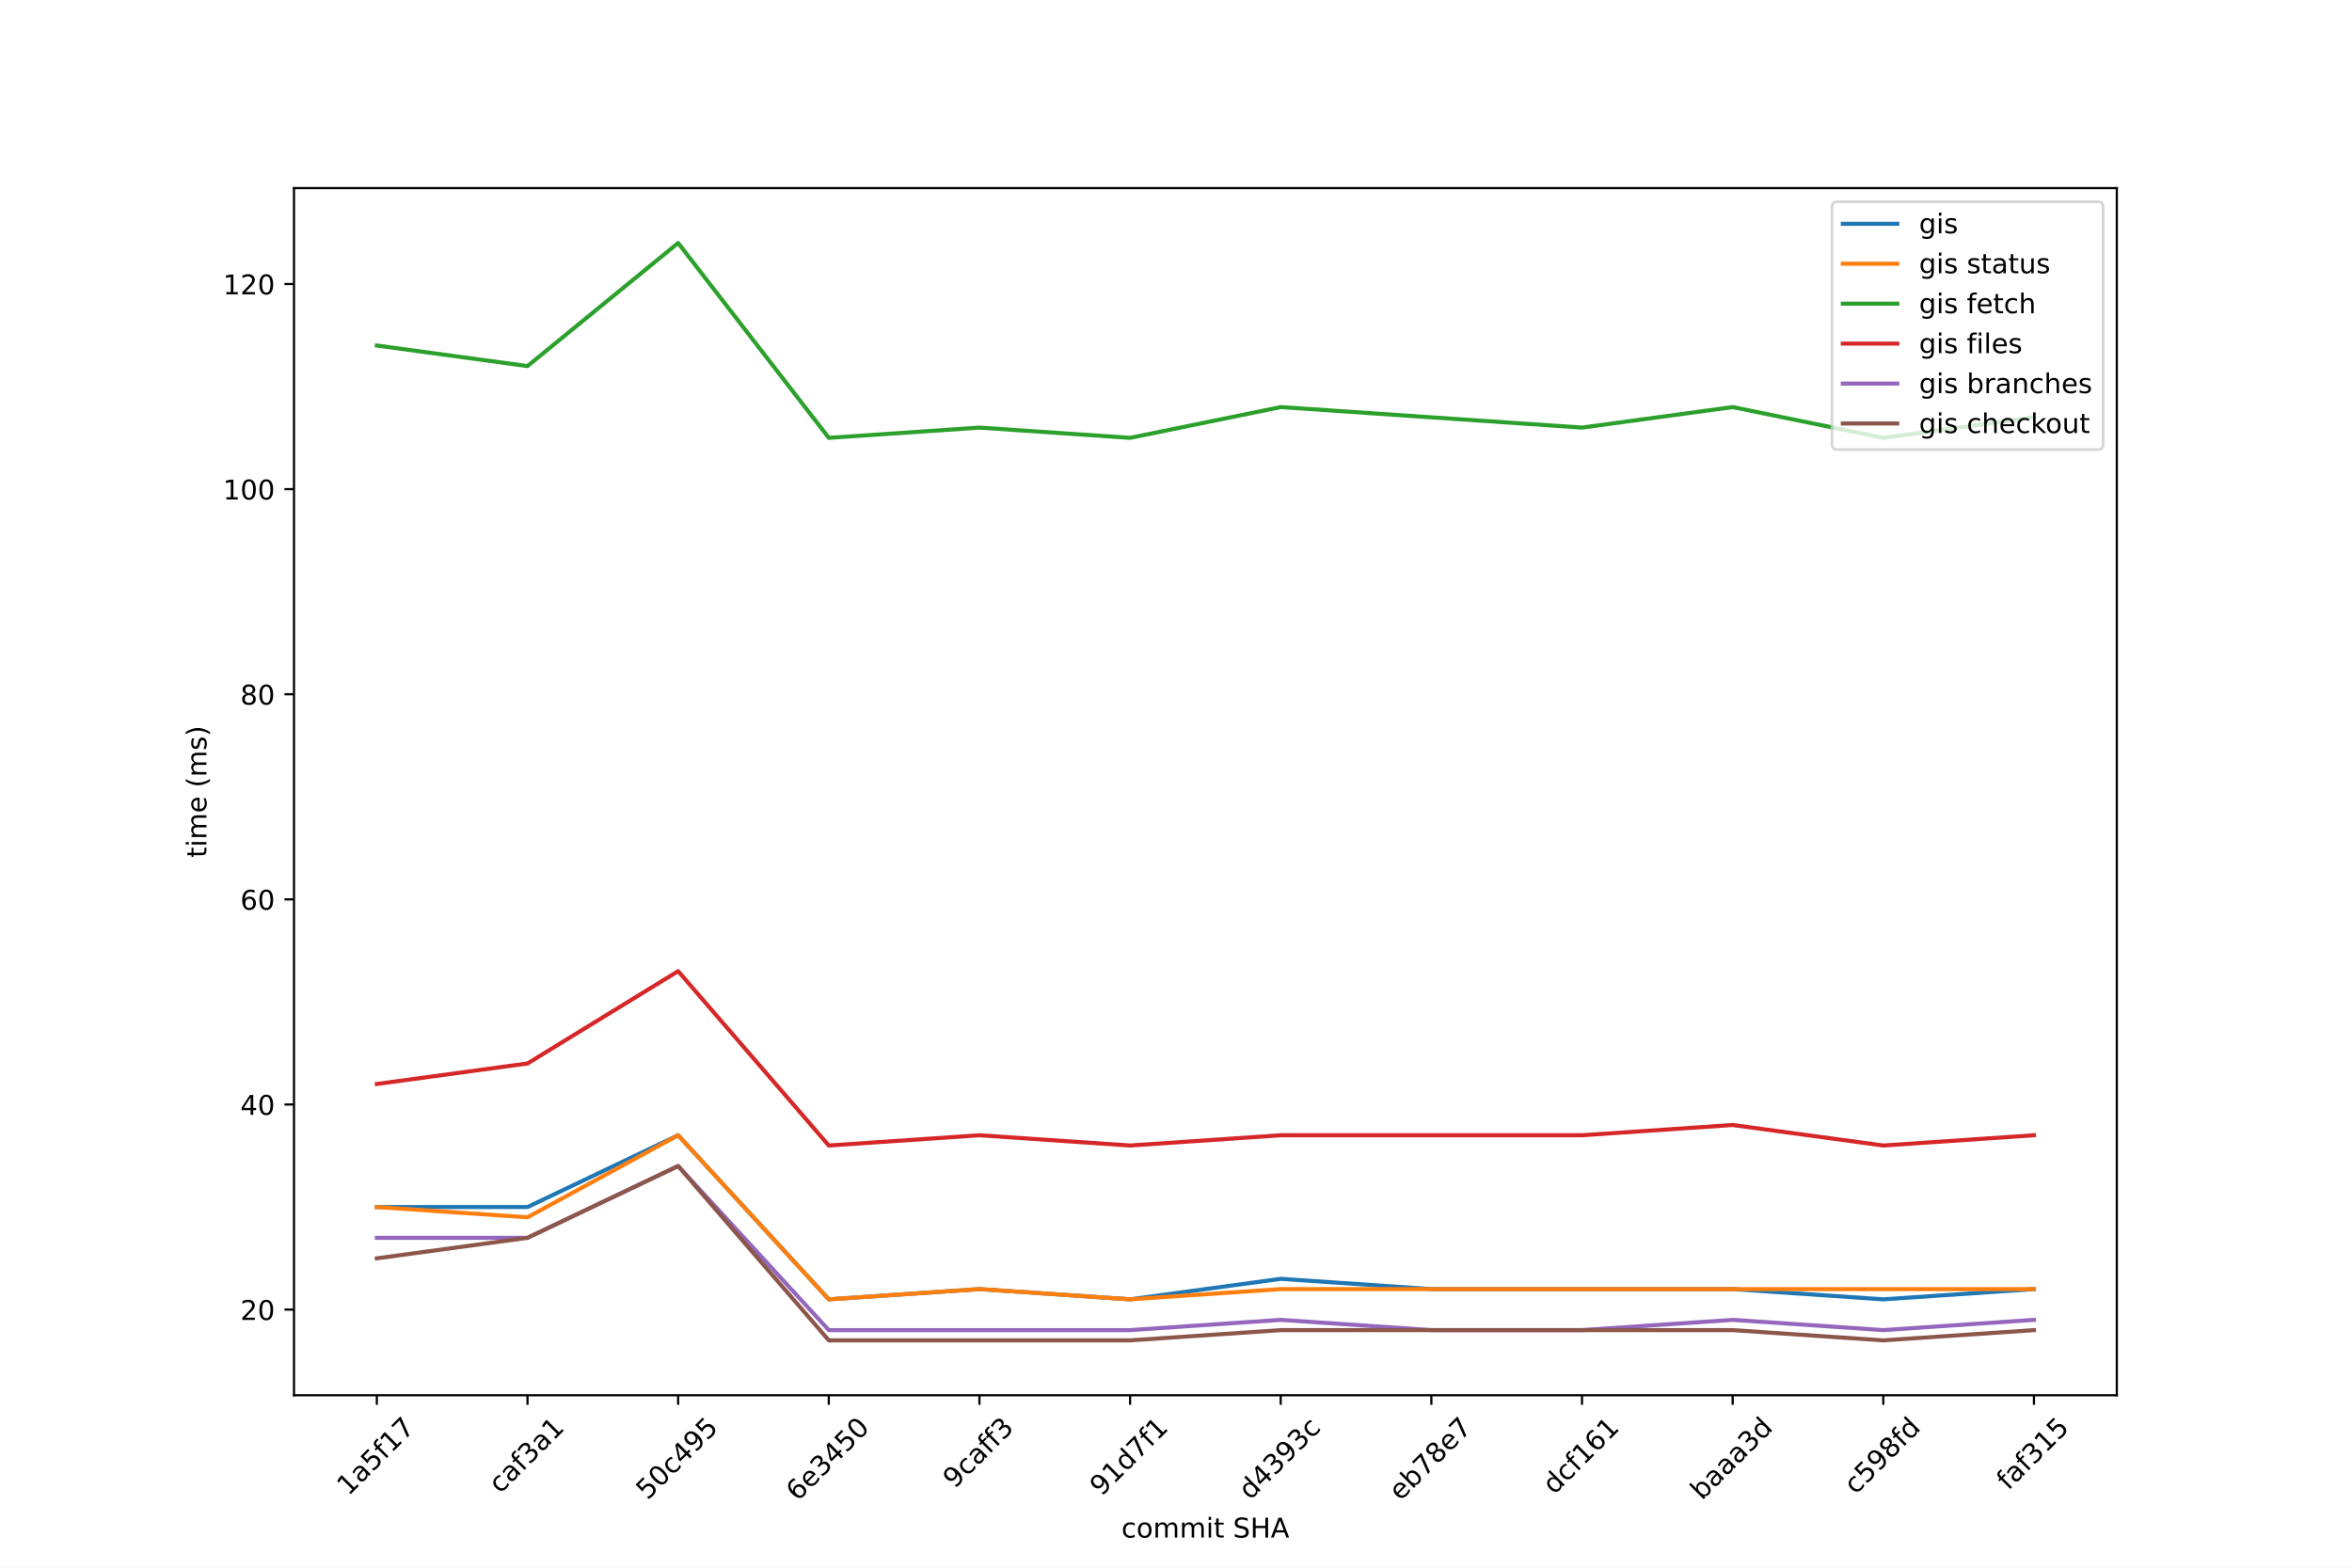
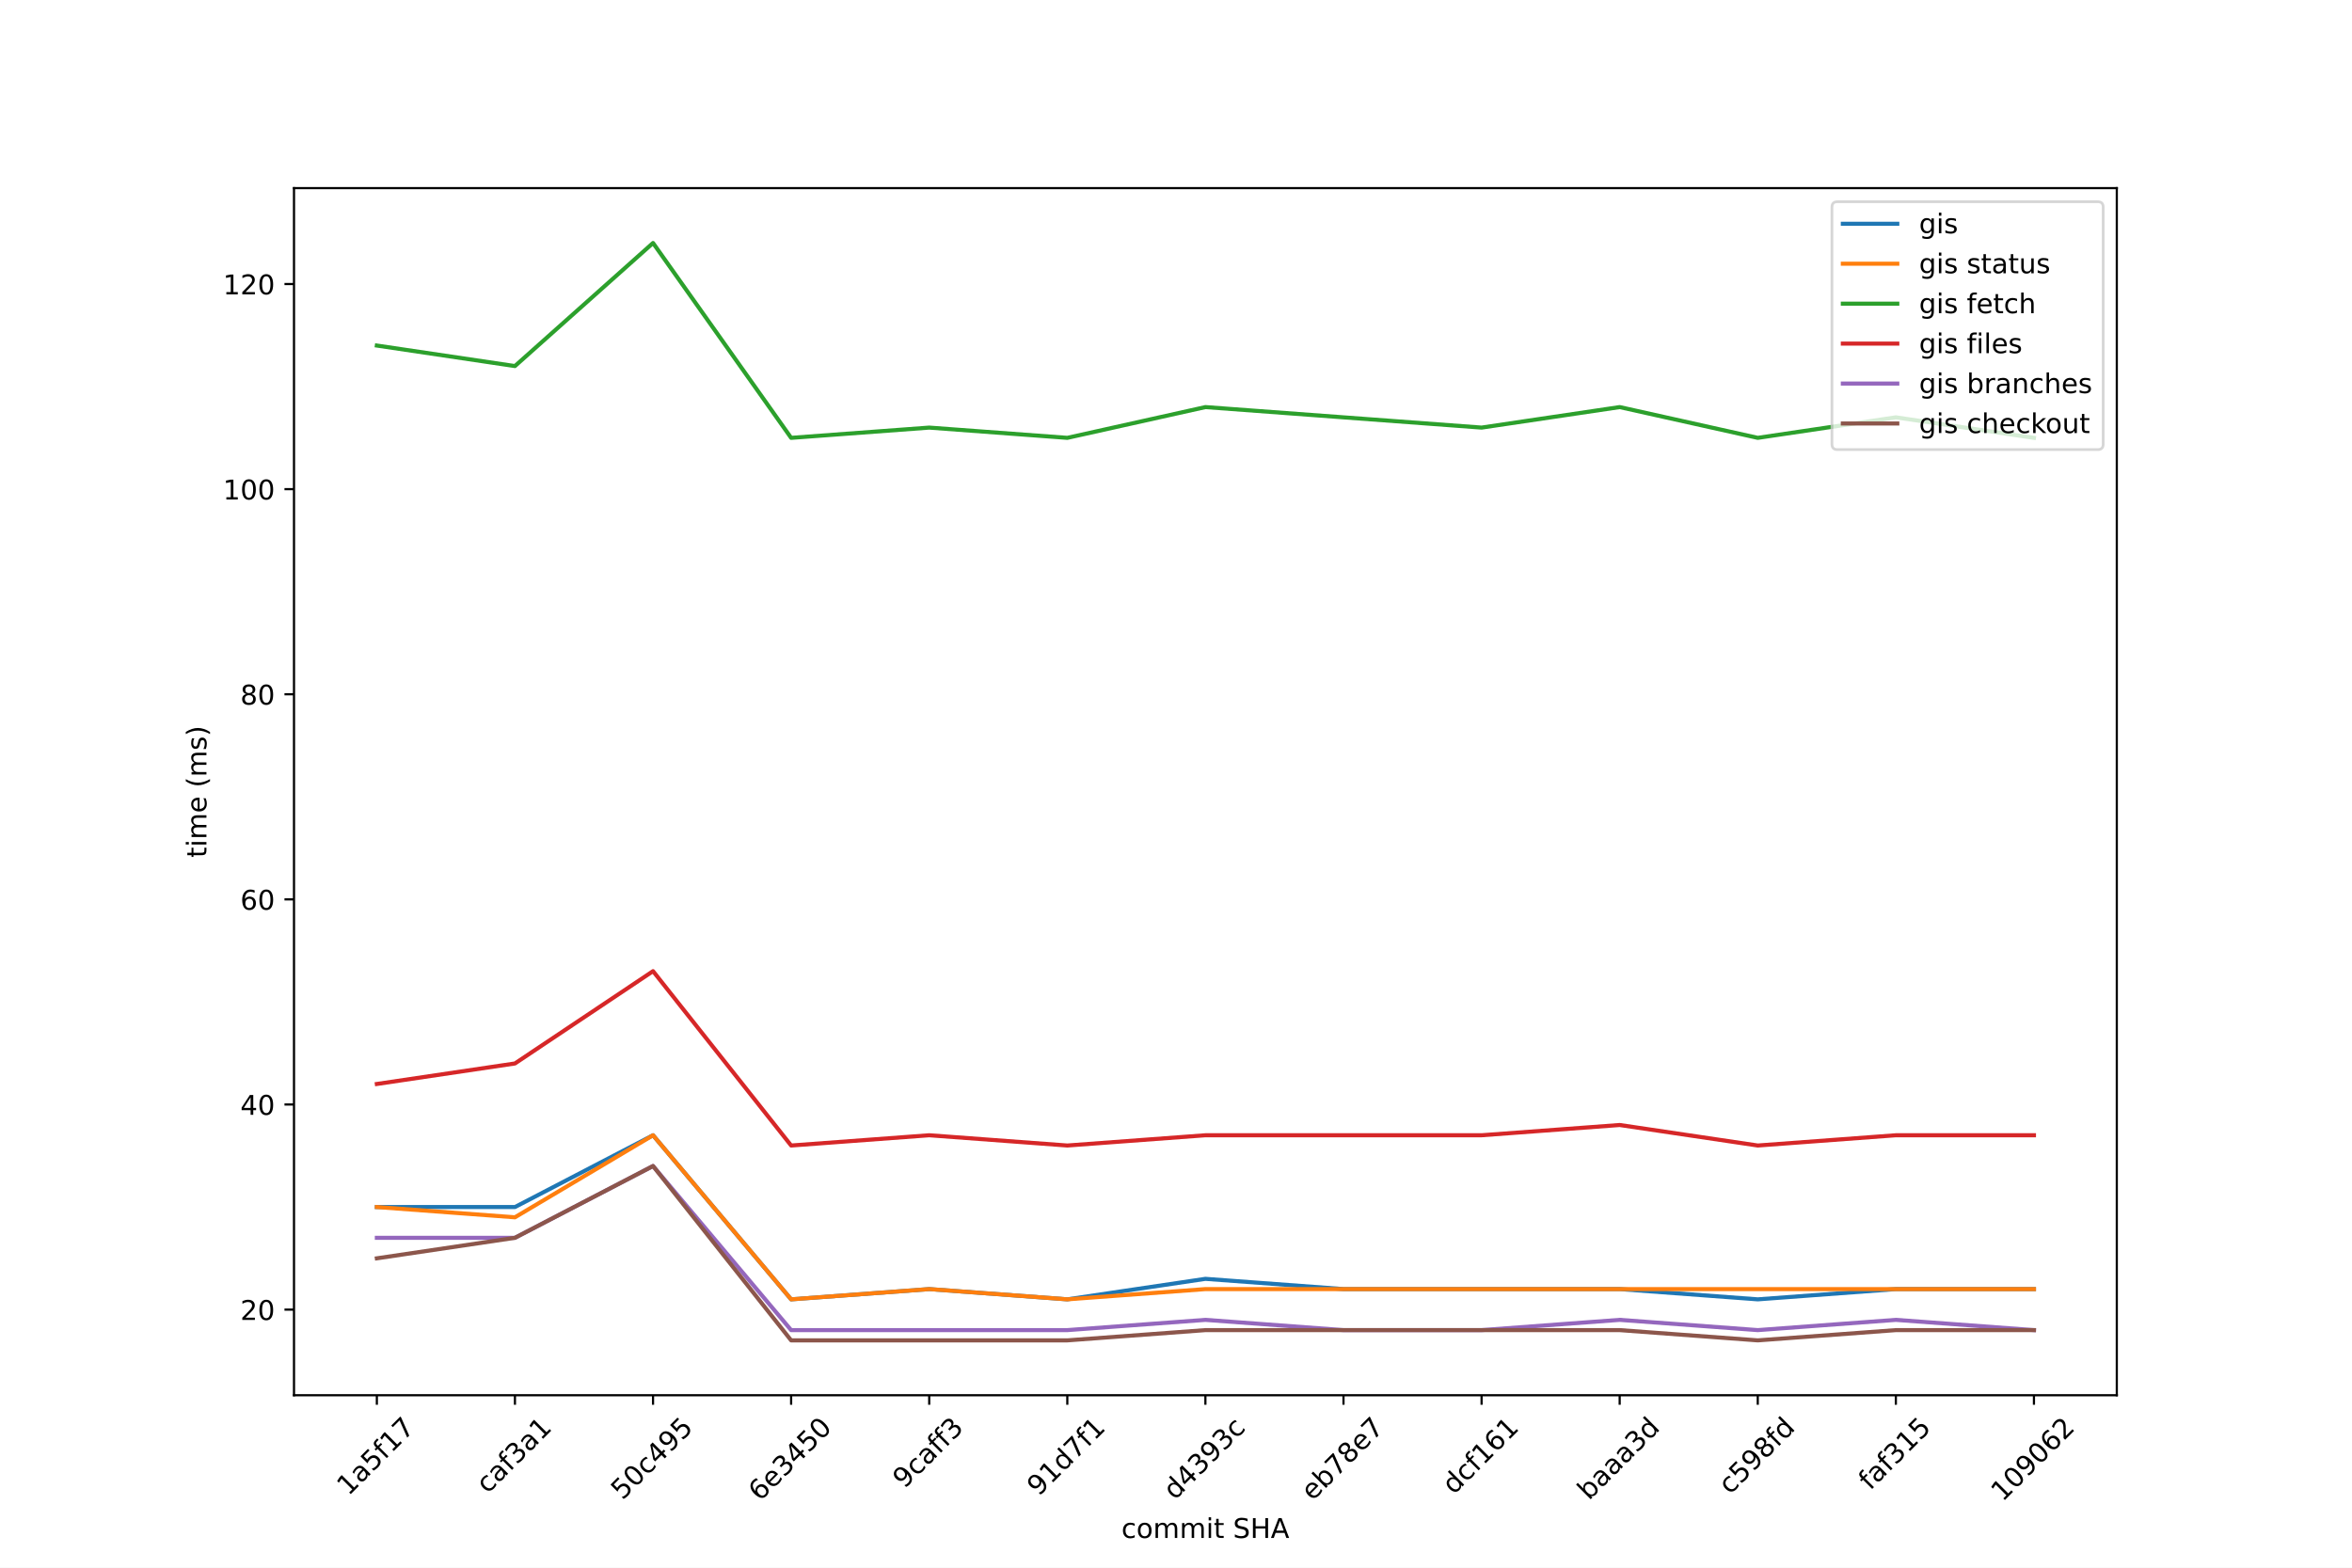
<svg xmlns="http://www.w3.org/2000/svg" xmlns:xlink="http://www.w3.org/1999/xlink" width="864pt" height="576pt" viewBox="0 0 864 576" version="1.1">
  <defs>
    <style type="text/css">*{stroke-linejoin: round; stroke-linecap: butt}</style>
  </defs>
  <g id="figure_1">
    <g id="patch_1">
      <path d="M 0 576  L 864 576  L 864 0  L 0 0  z " style="fill: #ffffff" />
    </g>
    <g id="axes_1">
      <g id="patch_2">
        <path d="M 108 512.64  L 777.6 512.64  L 777.6 69.12  L 108 69.12  z " style="fill: #ffffff" />
      </g>
      <g id="matplotlib.axis_1">
        <g id="xtick_1">
          <g id="line2d_1">
            <defs>
-               <path id="mbf45861349" d="M 0 0  L 0 3.5  " style="stroke: #000000; stroke-width: 0.8" />
-             </defs>
-             <g>
-               <use xlink:href="#mbf45861349" x="138.436" y="512.64" style="stroke: #000000; stroke-width: 0.8" />
+               <path id="m92e6bb0228" d="M 0 0  L 0 3.5  " style="stroke: #000000; stroke-width: 0.8" />
+             </defs>
+             <g>
+               <use xlink:href="#m92e6bb0228" x="138.436" y="512.64" style="stroke: #000000; stroke-width: 0.8" />
            </g>
          </g>
          <g id="text_1">
            <g transform="translate(127.9784 549.8312) rotate(-45) scale(0.1 -0.1)">
              <defs>
                <path id="DejaVuSans-31" d="M 794 531  L 1825 531  L 1825 4091  L 703 3866  L 703 4441  L 1819 4666  L 2450 4666  L 2450 531  L 3481 531  L 3481 0  L 794 0  L 794 531  z " transform="scale(0.015625)" />
                <path id="DejaVuSans-61" d="M 2194 1759  Q 1497 1759 1228 1600  Q 959 1441 959 1056  Q 959 750 1161 570  Q 1363 391 1709 391  Q 2188 391 2477 730  Q 2766 1069 2766 1631  L 2766 1759  L 2194 1759  z M 3341 1997  L 3341 0  L 2766 0  L 2766 531  Q 2569 213 2275 61  Q 1981 -91 1556 -91  Q 1019 -91 701 211  Q 384 513 384 1019  Q 384 1609 779 1909  Q 1175 2209 1959 2209  L 2766 2209  L 2766 2266  Q 2766 2663 2505 2880  Q 2244 3097 1772 3097  Q 1472 3097 1187 3025  Q 903 2953 641 2809  L 641 3341  Q 956 3463 1253 3523  Q 1550 3584 1831 3584  Q 2591 3584 2966 3190  Q 3341 2797 3341 1997  z " transform="scale(0.015625)" />
                <path id="DejaVuSans-35" d="M 691 4666  L 3169 4666  L 3169 4134  L 1269 4134  L 1269 2991  Q 1406 3038 1543 3061  Q 1681 3084 1819 3084  Q 2600 3084 3056 2656  Q 3513 2228 3513 1497  Q 3513 744 3044 326  Q 2575 -91 1722 -91  Q 1428 -91 1123 -41  Q 819 9 494 109  L 494 744  Q 775 591 1075 516  Q 1375 441 1709 441  Q 2250 441 2565 725  Q 2881 1009 2881 1497  Q 2881 1984 2565 2268  Q 2250 2553 1709 2553  Q 1456 2553 1204 2497  Q 953 2441 691 2322  L 691 4666  z " transform="scale(0.015625)" />
                <path id="DejaVuSans-66" d="M 2375 4863  L 2375 4384  L 1825 4384  Q 1516 4384 1395 4259  Q 1275 4134 1275 3809  L 1275 3500  L 2222 3500  L 2222 3053  L 1275 3053  L 1275 0  L 697 0  L 697 3053  L 147 3053  L 147 3500  L 697 3500  L 697 3744  Q 697 4328 969 4595  Q 1241 4863 1831 4863  L 2375 4863  z " transform="scale(0.015625)" />
                <path id="DejaVuSans-37" d="M 525 4666  L 3525 4666  L 3525 4397  L 1831 0  L 1172 0  L 2766 4134  L 525 4134  L 525 4666  z " transform="scale(0.015625)" />
              </defs>
              <use xlink:href="#DejaVuSans-31" />
              <use xlink:href="#DejaVuSans-61" x="63.623" />
              <use xlink:href="#DejaVuSans-35" x="124.902" />
              <use xlink:href="#DejaVuSans-66" x="188.525" />
              <use xlink:href="#DejaVuSans-31" x="223.73" />
              <use xlink:href="#DejaVuSans-37" x="287.354" />
            </g>
          </g>
        </g>
        <g id="xtick_2">
          <g id="line2d_2">
            <g>
-               <use xlink:href="#mbf45861349" x="193.775" y="512.64" style="stroke: #000000; stroke-width: 0.8" />
+               <use xlink:href="#m92e6bb0228" x="189.164" y="512.64" style="stroke: #000000; stroke-width: 0.8" />
            </g>
          </g>
          <g id="text_2">
-             <g transform="translate(183.7056 549.0545) rotate(-45) scale(0.1 -0.1)">
+             <g transform="translate(179.094 549.0545) rotate(-45) scale(0.1 -0.1)">
              <defs>
                <path id="DejaVuSans-63" d="M 3122 3366  L 3122 2828  Q 2878 2963 2633 3030  Q 2388 3097 2138 3097  Q 1578 3097 1268 2742  Q 959 2388 959 1747  Q 959 1106 1268 751  Q 1578 397 2138 397  Q 2388 397 2633 464  Q 2878 531 3122 666  L 3122 134  Q 2881 22 2623 -34  Q 2366 -91 2075 -91  Q 1284 -91 818 406  Q 353 903 353 1747  Q 353 2603 823 3093  Q 1294 3584 2113 3584  Q 2378 3584 2631 3529  Q 2884 3475 3122 3366  z " transform="scale(0.015625)" />
                <path id="DejaVuSans-33" d="M 2597 2516  Q 3050 2419 3304 2112  Q 3559 1806 3559 1356  Q 3559 666 3084 287  Q 2609 -91 1734 -91  Q 1441 -91 1130 -33  Q 819 25 488 141  L 488 750  Q 750 597 1062 519  Q 1375 441 1716 441  Q 2309 441 2620 675  Q 2931 909 2931 1356  Q 2931 1769 2642 2001  Q 2353 2234 1838 2234  L 1294 2234  L 1294 2753  L 1863 2753  Q 2328 2753 2575 2939  Q 2822 3125 2822 3475  Q 2822 3834 2567 4026  Q 2313 4219 1838 4219  Q 1578 4219 1281 4162  Q 984 4106 628 3988  L 628 4550  Q 988 4650 1302 4700  Q 1616 4750 1894 4750  Q 2613 4750 3031 4423  Q 3450 4097 3450 3541  Q 3450 3153 3228 2886  Q 3006 2619 2597 2516  z " transform="scale(0.015625)" />
              </defs>
              <use xlink:href="#DejaVuSans-63" />
              <use xlink:href="#DejaVuSans-61" x="54.98" />
              <use xlink:href="#DejaVuSans-66" x="116.26" />
              <use xlink:href="#DejaVuSans-33" x="151.465" />
              <use xlink:href="#DejaVuSans-61" x="215.088" />
              <use xlink:href="#DejaVuSans-31" x="276.367" />
            </g>
          </g>
        </g>
        <g id="xtick_3">
          <g id="line2d_3">
            <g>
-               <use xlink:href="#mbf45861349" x="249.114" y="512.64" style="stroke: #000000; stroke-width: 0.8" />
+               <use xlink:href="#m92e6bb0228" x="239.891" y="512.64" style="stroke: #000000; stroke-width: 0.8" />
            </g>
          </g>
          <g id="text_3">
-             <g transform="translate(237.8738 551.3957) rotate(-45) scale(0.1 -0.1)">
+             <g transform="translate(228.6507 551.3957) rotate(-45) scale(0.1 -0.1)">
              <defs>
                <path id="DejaVuSans-30" d="M 2034 4250  Q 1547 4250 1301 3770  Q 1056 3291 1056 2328  Q 1056 1369 1301 889  Q 1547 409 2034 409  Q 2525 409 2770 889  Q 3016 1369 3016 2328  Q 3016 3291 2770 3770  Q 2525 4250 2034 4250  z M 2034 4750  Q 2819 4750 3233 4129  Q 3647 3509 3647 2328  Q 3647 1150 3233 529  Q 2819 -91 2034 -91  Q 1250 -91 836 529  Q 422 1150 422 2328  Q 422 3509 836 4129  Q 1250 4750 2034 4750  z " transform="scale(0.015625)" />
                <path id="DejaVuSans-34" d="M 2419 4116  L 825 1625  L 2419 1625  L 2419 4116  z M 2253 4666  L 3047 4666  L 3047 1625  L 3713 1625  L 3713 1100  L 3047 1100  L 3047 0  L 2419 0  L 2419 1100  L 313 1100  L 313 1709  L 2253 4666  z " transform="scale(0.015625)" />
                <path id="DejaVuSans-39" d="M 703 97  L 703 672  Q 941 559 1184 500  Q 1428 441 1663 441  Q 2288 441 2617 861  Q 2947 1281 2994 2138  Q 2813 1869 2534 1725  Q 2256 1581 1919 1581  Q 1219 1581 811 2004  Q 403 2428 403 3163  Q 403 3881 828 4315  Q 1253 4750 1959 4750  Q 2769 4750 3195 4129  Q 3622 3509 3622 2328  Q 3622 1225 3098 567  Q 2575 -91 1691 -91  Q 1453 -91 1209 -44  Q 966 3 703 97  z M 1959 2075  Q 2384 2075 2632 2365  Q 2881 2656 2881 3163  Q 2881 3666 2632 3958  Q 2384 4250 1959 4250  Q 1534 4250 1286 3958  Q 1038 3666 1038 3163  Q 1038 2656 1286 2365  Q 1534 2075 1959 2075  z " transform="scale(0.015625)" />
              </defs>
              <use xlink:href="#DejaVuSans-35" />
              <use xlink:href="#DejaVuSans-30" x="63.623" />
              <use xlink:href="#DejaVuSans-63" x="127.246" />
              <use xlink:href="#DejaVuSans-34" x="182.227" />
              <use xlink:href="#DejaVuSans-39" x="245.85" />
              <use xlink:href="#DejaVuSans-35" x="309.473" />
            </g>
          </g>
        </g>
        <g id="xtick_4">
          <g id="line2d_4">
            <g>
-               <use xlink:href="#mbf45861349" x="304.453" y="512.64" style="stroke: #000000; stroke-width: 0.8" />
+               <use xlink:href="#m92e6bb0228" x="290.618" y="512.64" style="stroke: #000000; stroke-width: 0.8" />
            </g>
          </g>
          <g id="text_4">
-             <g transform="translate(292.9812 551.8587) rotate(-45) scale(0.1 -0.1)">
+             <g transform="translate(279.1465 551.8587) rotate(-45) scale(0.1 -0.1)">
              <defs>
                <path id="DejaVuSans-36" d="M 2113 2584  Q 1688 2584 1439 2293  Q 1191 2003 1191 1497  Q 1191 994 1439 701  Q 1688 409 2113 409  Q 2538 409 2786 701  Q 3034 994 3034 1497  Q 3034 2003 2786 2293  Q 2538 2584 2113 2584  z M 3366 4563  L 3366 3988  Q 3128 4100 2886 4159  Q 2644 4219 2406 4219  Q 1781 4219 1451 3797  Q 1122 3375 1075 2522  Q 1259 2794 1537 2939  Q 1816 3084 2150 3084  Q 2853 3084 3261 2657  Q 3669 2231 3669 1497  Q 3669 778 3244 343  Q 2819 -91 2113 -91  Q 1303 -91 875 529  Q 447 1150 447 2328  Q 447 3434 972 4092  Q 1497 4750 2381 4750  Q 2619 4750 2861 4703  Q 3103 4656 3366 4563  z " transform="scale(0.015625)" />
                <path id="DejaVuSans-65" d="M 3597 1894  L 3597 1613  L 953 1613  Q 991 1019 1311 708  Q 1631 397 2203 397  Q 2534 397 2845 478  Q 3156 559 3463 722  L 3463 178  Q 3153 47 2828 -22  Q 2503 -91 2169 -91  Q 1331 -91 842 396  Q 353 884 353 1716  Q 353 2575 817 3079  Q 1281 3584 2069 3584  Q 2775 3584 3186 3129  Q 3597 2675 3597 1894  z M 3022 2063  Q 3016 2534 2758 2815  Q 2500 3097 2075 3097  Q 1594 3097 1305 2825  Q 1016 2553 972 2059  L 3022 2063  z " transform="scale(0.015625)" />
              </defs>
              <use xlink:href="#DejaVuSans-36" />
              <use xlink:href="#DejaVuSans-65" x="63.623" />
              <use xlink:href="#DejaVuSans-33" x="125.146" />
              <use xlink:href="#DejaVuSans-34" x="188.77" />
              <use xlink:href="#DejaVuSans-35" x="252.393" />
              <use xlink:href="#DejaVuSans-30" x="316.016" />
            </g>
          </g>
        </g>
        <g id="xtick_5">
          <g id="line2d_5">
            <g>
-               <use xlink:href="#mbf45861349" x="359.792" y="512.64" style="stroke: #000000; stroke-width: 0.8" />
+               <use xlink:href="#m92e6bb0228" x="341.345" y="512.64" style="stroke: #000000; stroke-width: 0.8" />
            </g>
          </g>
          <g id="text_5">
-             <g transform="translate(350.6441 547.2105) rotate(-45) scale(0.1 -0.1)">
+             <g transform="translate(332.1978 547.2105) rotate(-45) scale(0.1 -0.1)">
              <use xlink:href="#DejaVuSans-39" />
              <use xlink:href="#DejaVuSans-63" x="63.623" />
              <use xlink:href="#DejaVuSans-61" x="118.604" />
              <use xlink:href="#DejaVuSans-66" x="179.883" />
              <use xlink:href="#DejaVuSans-66" x="215.088" />
              <use xlink:href="#DejaVuSans-33" x="250.293" />
            </g>
          </g>
        </g>
        <g id="xtick_6">
          <g id="line2d_6">
            <g>
-               <use xlink:href="#mbf45861349" x="415.131" y="512.64" style="stroke: #000000; stroke-width: 0.8" />
+               <use xlink:href="#m92e6bb0228" x="392.073" y="512.64" style="stroke: #000000; stroke-width: 0.8" />
            </g>
          </g>
          <g id="text_6">
-             <g transform="translate(404.5947 549.987) rotate(-45) scale(0.1 -0.1)">
+             <g transform="translate(381.5368 549.987) rotate(-45) scale(0.1 -0.1)">
              <defs>
                <path id="DejaVuSans-64" d="M 2906 2969  L 2906 4863  L 3481 4863  L 3481 0  L 2906 0  L 2906 525  Q 2725 213 2448 61  Q 2172 -91 1784 -91  Q 1150 -91 751 415  Q 353 922 353 1747  Q 353 2572 751 3078  Q 1150 3584 1784 3584  Q 2172 3584 2448 3432  Q 2725 3281 2906 2969  z M 947 1747  Q 947 1113 1208 752  Q 1469 391 1925 391  Q 2381 391 2643 752  Q 2906 1113 2906 1747  Q 2906 2381 2643 2742  Q 2381 3103 1925 3103  Q 1469 3103 1208 2742  Q 947 2381 947 1747  z " transform="scale(0.015625)" />
              </defs>
              <use xlink:href="#DejaVuSans-39" />
              <use xlink:href="#DejaVuSans-31" x="63.623" />
              <use xlink:href="#DejaVuSans-64" x="127.246" />
              <use xlink:href="#DejaVuSans-37" x="190.723" />
              <use xlink:href="#DejaVuSans-66" x="254.346" />
              <use xlink:href="#DejaVuSans-31" x="289.551" />
            </g>
          </g>
        </g>
        <g id="xtick_7">
          <g id="line2d_7">
            <g>
-               <use xlink:href="#mbf45861349" x="470.469" y="512.64" style="stroke: #000000; stroke-width: 0.8" />
+               <use xlink:href="#m92e6bb0228" x="442.8" y="512.64" style="stroke: #000000; stroke-width: 0.8" />
            </g>
          </g>
          <g id="text_7">
-             <g transform="translate(459.2342 551.3858) rotate(-45) scale(0.1 -0.1)">
+             <g transform="translate(431.5647 551.3858) rotate(-45) scale(0.1 -0.1)">
              <use xlink:href="#DejaVuSans-64" />
              <use xlink:href="#DejaVuSans-34" x="63.477" />
              <use xlink:href="#DejaVuSans-33" x="127.1" />
              <use xlink:href="#DejaVuSans-39" x="190.723" />
              <use xlink:href="#DejaVuSans-33" x="254.346" />
              <use xlink:href="#DejaVuSans-63" x="317.969" />
            </g>
          </g>
        </g>
        <g id="xtick_8">
          <g id="line2d_8">
            <g>
-               <use xlink:href="#mbf45861349" x="525.808" y="512.64" style="stroke: #000000; stroke-width: 0.8" />
+               <use xlink:href="#m92e6bb0228" x="493.527" y="512.64" style="stroke: #000000; stroke-width: 0.8" />
            </g>
          </g>
          <g id="text_8">
-             <g transform="translate(514.4156 551.7007) rotate(-45) scale(0.1 -0.1)">
+             <g transform="translate(482.1346 551.7007) rotate(-45) scale(0.1 -0.1)">
              <defs>
                <path id="DejaVuSans-62" d="M 3116 1747  Q 3116 2381 2855 2742  Q 2594 3103 2138 3103  Q 1681 3103 1420 2742  Q 1159 2381 1159 1747  Q 1159 1113 1420 752  Q 1681 391 2138 391  Q 2594 391 2855 752  Q 3116 1113 3116 1747  z M 1159 2969  Q 1341 3281 1617 3432  Q 1894 3584 2278 3584  Q 2916 3584 3314 3078  Q 3713 2572 3713 1747  Q 3713 922 3314 415  Q 2916 -91 2278 -91  Q 1894 -91 1617 61  Q 1341 213 1159 525  L 1159 0  L 581 0  L 581 4863  L 1159 4863  L 1159 2969  z " transform="scale(0.015625)" />
                <path id="DejaVuSans-38" d="M 2034 2216  Q 1584 2216 1326 1975  Q 1069 1734 1069 1313  Q 1069 891 1326 650  Q 1584 409 2034 409  Q 2484 409 2743 651  Q 3003 894 3003 1313  Q 3003 1734 2745 1975  Q 2488 2216 2034 2216  z M 1403 2484  Q 997 2584 770 2862  Q 544 3141 544 3541  Q 544 4100 942 4425  Q 1341 4750 2034 4750  Q 2731 4750 3128 4425  Q 3525 4100 3525 3541  Q 3525 3141 3298 2862  Q 3072 2584 2669 2484  Q 3125 2378 3379 2068  Q 3634 1759 3634 1313  Q 3634 634 3220 271  Q 2806 -91 2034 -91  Q 1263 -91 848 271  Q 434 634 434 1313  Q 434 1759 690 2068  Q 947 2378 1403 2484  z M 1172 3481  Q 1172 3119 1398 2916  Q 1625 2713 2034 2713  Q 2441 2713 2670 2916  Q 2900 3119 2900 3481  Q 2900 3844 2670 4047  Q 2441 4250 2034 4250  Q 1625 4250 1398 4047  Q 1172 3844 1172 3481  z " transform="scale(0.015625)" />
              </defs>
              <use xlink:href="#DejaVuSans-65" />
              <use xlink:href="#DejaVuSans-62" x="61.523" />
              <use xlink:href="#DejaVuSans-37" x="125" />
              <use xlink:href="#DejaVuSans-38" x="188.623" />
              <use xlink:href="#DejaVuSans-65" x="252.246" />
              <use xlink:href="#DejaVuSans-37" x="313.77" />
            </g>
          </g>
        </g>
        <g id="xtick_9">
          <g id="line2d_9">
            <g>
-               <use xlink:href="#mbf45861349" x="581.147" y="512.64" style="stroke: #000000; stroke-width: 0.8" />
+               <use xlink:href="#m92e6bb0228" x="544.255" y="512.64" style="stroke: #000000; stroke-width: 0.8" />
            </g>
          </g>
          <g id="text_9">
-             <g transform="translate(570.9167 549.376) rotate(-45) scale(0.1 -0.1)">
+             <g transform="translate(534.0241 549.376) rotate(-45) scale(0.1 -0.1)">
              <use xlink:href="#DejaVuSans-64" />
              <use xlink:href="#DejaVuSans-63" x="63.477" />
              <use xlink:href="#DejaVuSans-66" x="118.457" />
              <use xlink:href="#DejaVuSans-31" x="153.662" />
              <use xlink:href="#DejaVuSans-36" x="217.285" />
              <use xlink:href="#DejaVuSans-31" x="280.908" />
            </g>
          </g>
        </g>
        <g id="xtick_10">
          <g id="line2d_10">
            <g>
-               <use xlink:href="#mbf45861349" x="636.486" y="512.64" style="stroke: #000000; stroke-width: 0.8" />
+               <use xlink:href="#m92e6bb0228" x="594.982" y="512.64" style="stroke: #000000; stroke-width: 0.8" />
            </g>
          </g>
          <g id="text_10">
-             <g transform="translate(625.1988 551.4896) rotate(-45) scale(0.1 -0.1)">
+             <g transform="translate(583.6946 551.4896) rotate(-45) scale(0.1 -0.1)">
              <use xlink:href="#DejaVuSans-62" />
              <use xlink:href="#DejaVuSans-61" x="63.477" />
              <use xlink:href="#DejaVuSans-61" x="124.756" />
              <use xlink:href="#DejaVuSans-61" x="186.035" />
              <use xlink:href="#DejaVuSans-33" x="247.314" />
              <use xlink:href="#DejaVuSans-64" x="310.938" />
            </g>
          </g>
        </g>
        <g id="xtick_11">
          <g id="line2d_11">
            <g>
-               <use xlink:href="#mbf45861349" x="691.825" y="512.64" style="stroke: #000000; stroke-width: 0.8" />
+               <use xlink:href="#m92e6bb0228" x="645.709" y="512.64" style="stroke: #000000; stroke-width: 0.8" />
            </g>
          </g>
          <g id="text_11">
-             <g transform="translate(681.5944 549.376) rotate(-45) scale(0.1 -0.1)">
+             <g transform="translate(635.4787 549.376) rotate(-45) scale(0.1 -0.1)">
              <use xlink:href="#DejaVuSans-63" />
              <use xlink:href="#DejaVuSans-35" x="54.98" />
              <use xlink:href="#DejaVuSans-39" x="118.604" />
              <use xlink:href="#DejaVuSans-38" x="182.227" />
              <use xlink:href="#DejaVuSans-66" x="245.85" />
              <use xlink:href="#DejaVuSans-64" x="281.055" />
            </g>
          </g>
        </g>
        <g id="xtick_12">
          <g id="line2d_12">
            <g>
-               <use xlink:href="#mbf45861349" x="747.164" y="512.64" style="stroke: #000000; stroke-width: 0.8" />
+               <use xlink:href="#m92e6bb0228" x="696.436" y="512.64" style="stroke: #000000; stroke-width: 0.8" />
            </g>
          </g>
          <g id="text_12">
-             <g transform="translate(737.7105 547.8215) rotate(-45) scale(0.1 -0.1)">
+             <g transform="translate(686.9832 547.8215) rotate(-45) scale(0.1 -0.1)">
              <use xlink:href="#DejaVuSans-66" />
              <use xlink:href="#DejaVuSans-61" x="35.205" />
              <use xlink:href="#DejaVuSans-66" x="96.484" />
              <use xlink:href="#DejaVuSans-33" x="131.689" />
              <use xlink:href="#DejaVuSans-31" x="195.312" />
              <use xlink:href="#DejaVuSans-35" x="258.936" />
            </g>
          </g>
        </g>
-         <g id="text_13">
-           <g transform="translate(411.9578 564.9277) scale(0.1 -0.1)">
+         <g id="xtick_13">
+           <g id="line2d_13">
+             <g>
+               <use xlink:href="#m92e6bb0228" x="747.164" y="512.64" style="stroke: #000000; stroke-width: 0.8" />
+             </g>
+           </g>
+           <g id="text_13">
+             <g transform="translate(735.6179 552.0067) rotate(-45) scale(0.1 -0.1)">
+               <defs>
+                 <path id="DejaVuSans-32" d="M 1228 531  L 3431 531  L 3431 0  L 469 0  L 469 531  Q 828 903 1448 1529  Q 2069 2156 2228 2338  Q 2531 2678 2651 2914  Q 2772 3150 2772 3378  Q 2772 3750 2511 3984  Q 2250 4219 1831 4219  Q 1534 4219 1204 4116  Q 875 4013 500 3803  L 500 4441  Q 881 4594 1212 4672  Q 1544 4750 1819 4750  Q 2544 4750 2975 4387  Q 3406 4025 3406 3419  Q 3406 3131 3298 2873  Q 3191 2616 2906 2266  Q 2828 2175 2409 1742  Q 1991 1309 1228 531  z " transform="scale(0.015625)" />
+               </defs>
+               <use xlink:href="#DejaVuSans-31" />
+               <use xlink:href="#DejaVuSans-30" x="63.623" />
+               <use xlink:href="#DejaVuSans-39" x="127.246" />
+               <use xlink:href="#DejaVuSans-30" x="190.869" />
+               <use xlink:href="#DejaVuSans-36" x="254.492" />
+               <use xlink:href="#DejaVuSans-32" x="318.115" />
+             </g>
+           </g>
+         </g>
+         <g id="text_14">
+           <g transform="translate(411.9578 565.0757) scale(0.1 -0.1)">
            <defs>
              <path id="DejaVuSans-6f" d="M 1959 3097  Q 1497 3097 1228 2736  Q 959 2375 959 1747  Q 959 1119 1226 758  Q 1494 397 1959 397  Q 2419 397 2687 759  Q 2956 1122 2956 1747  Q 2956 2369 2687 2733  Q 2419 3097 1959 3097  z M 1959 3584  Q 2709 3584 3137 3096  Q 3566 2609 3566 1747  Q 3566 888 3137 398  Q 2709 -91 1959 -91  Q 1206 -91 779 398  Q 353 888 353 1747  Q 353 2609 779 3096  Q 1206 3584 1959 3584  z " transform="scale(0.015625)" />
              <path id="DejaVuSans-6d" d="M 3328 2828  Q 3544 3216 3844 3400  Q 4144 3584 4550 3584  Q 5097 3584 5394 3201  Q 5691 2819 5691 2113  L 5691 0  L 5113 0  L 5113 2094  Q 5113 2597 4934 2840  Q 4756 3084 4391 3084  Q 3944 3084 3684 2787  Q 3425 2491 3425 1978  L 3425 0  L 2847 0  L 2847 2094  Q 2847 2600 2669 2842  Q 2491 3084 2119 3084  Q 1678 3084 1418 2786  Q 1159 2488 1159 1978  L 1159 0  L 581 0  L 581 3500  L 1159 3500  L 1159 2956  Q 1356 3278 1631 3431  Q 1906 3584 2284 3584  Q 2666 3584 2933 3390  Q 3200 3197 3328 2828  z " transform="scale(0.015625)" />
              <path id="DejaVuSans-69" d="M 603 3500  L 1178 3500  L 1178 0  L 603 0  L 603 3500  z M 603 4863  L 1178 4863  L 1178 4134  L 603 4134  L 603 4863  z " transform="scale(0.015625)" />
              <path id="DejaVuSans-74" d="M 1172 4494  L 1172 3500  L 2356 3500  L 2356 3053  L 1172 3053  L 1172 1153  Q 1172 725 1289 603  Q 1406 481 1766 481  L 2356 481  L 2356 0  L 1766 0  Q 1100 0 847 248  Q 594 497 594 1153  L 594 3053  L 172 3053  L 172 3500  L 594 3500  L 594 4494  L 1172 4494  z " transform="scale(0.015625)" />
              <path id="DejaVuSans-20" transform="scale(0.015625)" />
              <path id="DejaVuSans-53" d="M 3425 4513  L 3425 3897  Q 3066 4069 2747 4153  Q 2428 4238 2131 4238  Q 1616 4238 1336 4038  Q 1056 3838 1056 3469  Q 1056 3159 1242 3001  Q 1428 2844 1947 2747  L 2328 2669  Q 3034 2534 3370 2195  Q 3706 1856 3706 1288  Q 3706 609 3251 259  Q 2797 -91 1919 -91  Q 1588 -91 1214 -16  Q 841 59 441 206  L 441 856  Q 825 641 1194 531  Q 1563 422 1919 422  Q 2459 422 2753 634  Q 3047 847 3047 1241  Q 3047 1584 2836 1778  Q 2625 1972 2144 2069  L 1759 2144  Q 1053 2284 737 2584  Q 422 2884 422 3419  Q 422 4038 858 4394  Q 1294 4750 2059 4750  Q 2388 4750 2728 4690  Q 3069 4631 3425 4513  z " transform="scale(0.015625)" />
              <path id="DejaVuSans-48" d="M 628 4666  L 1259 4666  L 1259 2753  L 3553 2753  L 3553 4666  L 4184 4666  L 4184 0  L 3553 0  L 3553 2222  L 1259 2222  L 1259 0  L 628 0  L 628 4666  z " transform="scale(0.015625)" />
              <path id="DejaVuSans-41" d="M 2188 4044  L 1331 1722  L 3047 1722  L 2188 4044  z M 1831 4666  L 2547 4666  L 4325 0  L 3669 0  L 3244 1197  L 1141 1197  L 716 0  L 50 0  L 1831 4666  z " transform="scale(0.015625)" />
            </defs>
            <use xlink:href="#DejaVuSans-63" />
            <use xlink:href="#DejaVuSans-6f" x="54.98" />
            <use xlink:href="#DejaVuSans-6d" x="116.162" />
            <use xlink:href="#DejaVuSans-6d" x="213.574" />
            <use xlink:href="#DejaVuSans-69" x="310.986" />
            <use xlink:href="#DejaVuSans-74" x="338.77" />
            <use xlink:href="#DejaVuSans-20" x="377.979" />
            <use xlink:href="#DejaVuSans-53" x="409.766" />
            <use xlink:href="#DejaVuSans-48" x="473.242" />
            <use xlink:href="#DejaVuSans-41" x="548.438" />
          </g>
        </g>
      </g>
      <g id="matplotlib.axis_2">
        <g id="ytick_1">
-           <g id="line2d_13">
-             <defs>
-               <path id="m9094e6746d" d="M 0 0  L -3.5 0  " style="stroke: #000000; stroke-width: 0.8" />
-             </defs>
-             <g>
-               <use xlink:href="#m9094e6746d" x="108" y="481.175" style="stroke: #000000; stroke-width: 0.8" />
-             </g>
-           </g>
-           <g id="text_14">
+           <g id="line2d_14">
+             <defs>
+               <path id="mc6dd687a9e" d="M 0 0  L -3.5 0  " style="stroke: #000000; stroke-width: 0.8" />
+             </defs>
+             <g>
+               <use xlink:href="#mc6dd687a9e" x="108" y="481.175" style="stroke: #000000; stroke-width: 0.8" />
+             </g>
+           </g>
+           <g id="text_15">
            <g transform="translate(88.275 484.9745) scale(0.1 -0.1)">
-               <defs>
-                 <path id="DejaVuSans-32" d="M 1228 531  L 3431 531  L 3431 0  L 469 0  L 469 531  Q 828 903 1448 1529  Q 2069 2156 2228 2338  Q 2531 2678 2651 2914  Q 2772 3150 2772 3378  Q 2772 3750 2511 3984  Q 2250 4219 1831 4219  Q 1534 4219 1204 4116  Q 875 4013 500 3803  L 500 4441  Q 881 4594 1212 4672  Q 1544 4750 1819 4750  Q 2544 4750 2975 4387  Q 3406 4025 3406 3419  Q 3406 3131 3298 2873  Q 3191 2616 2906 2266  Q 2828 2175 2409 1742  Q 1991 1309 1228 531  z " transform="scale(0.015625)" />
-               </defs>
              <use xlink:href="#DejaVuSans-32" />
              <use xlink:href="#DejaVuSans-30" x="63.623" />
            </g>
          </g>
        </g>
        <g id="ytick_2">
-           <g id="line2d_14">
-             <g>
-               <use xlink:href="#m9094e6746d" x="108" y="405.811" style="stroke: #000000; stroke-width: 0.8" />
-             </g>
-           </g>
-           <g id="text_15">
+           <g id="line2d_15">
+             <g>
+               <use xlink:href="#mc6dd687a9e" x="108" y="405.811" style="stroke: #000000; stroke-width: 0.8" />
+             </g>
+           </g>
+           <g id="text_16">
            <g transform="translate(88.275 409.6101) scale(0.1 -0.1)">
              <use xlink:href="#DejaVuSans-34" />
              <use xlink:href="#DejaVuSans-30" x="63.623" />
            </g>
          </g>
        </g>
        <g id="ytick_3">
-           <g id="line2d_15">
-             <g>
-               <use xlink:href="#m9094e6746d" x="108" y="330.446" style="stroke: #000000; stroke-width: 0.8" />
-             </g>
-           </g>
-           <g id="text_16">
+           <g id="line2d_16">
+             <g>
+               <use xlink:href="#mc6dd687a9e" x="108" y="330.446" style="stroke: #000000; stroke-width: 0.8" />
+             </g>
+           </g>
+           <g id="text_17">
            <g transform="translate(88.275 334.2456) scale(0.1 -0.1)">
              <use xlink:href="#DejaVuSans-36" />
              <use xlink:href="#DejaVuSans-30" x="63.623" />
            </g>
          </g>
        </g>
        <g id="ytick_4">
-           <g id="line2d_16">
-             <g>
-               <use xlink:href="#m9094e6746d" x="108" y="255.082" style="stroke: #000000; stroke-width: 0.8" />
-             </g>
-           </g>
-           <g id="text_17">
+           <g id="line2d_17">
+             <g>
+               <use xlink:href="#mc6dd687a9e" x="108" y="255.082" style="stroke: #000000; stroke-width: 0.8" />
+             </g>
+           </g>
+           <g id="text_18">
            <g transform="translate(88.275 258.8811) scale(0.1 -0.1)">
              <use xlink:href="#DejaVuSans-38" />
              <use xlink:href="#DejaVuSans-30" x="63.623" />
            </g>
          </g>
        </g>
        <g id="ytick_5">
-           <g id="line2d_17">
-             <g>
-               <use xlink:href="#m9094e6746d" x="108" y="179.717" style="stroke: #000000; stroke-width: 0.8" />
-             </g>
-           </g>
-           <g id="text_18">
+           <g id="line2d_18">
+             <g>
+               <use xlink:href="#mc6dd687a9e" x="108" y="179.717" style="stroke: #000000; stroke-width: 0.8" />
+             </g>
+           </g>
+           <g id="text_19">
            <g transform="translate(81.9125 183.5166) scale(0.1 -0.1)">
              <use xlink:href="#DejaVuSans-31" />
              <use xlink:href="#DejaVuSans-30" x="63.623" />
              <use xlink:href="#DejaVuSans-30" x="127.246" />
            </g>
          </g>
        </g>
        <g id="ytick_6">
-           <g id="line2d_18">
-             <g>
-               <use xlink:href="#m9094e6746d" x="108" y="104.353" style="stroke: #000000; stroke-width: 0.8" />
-             </g>
-           </g>
-           <g id="text_19">
+           <g id="line2d_19">
+             <g>
+               <use xlink:href="#mc6dd687a9e" x="108" y="104.353" style="stroke: #000000; stroke-width: 0.8" />
+             </g>
+           </g>
+           <g id="text_20">
            <g transform="translate(81.9125 108.1521) scale(0.1 -0.1)">
              <use xlink:href="#DejaVuSans-31" />
              <use xlink:href="#DejaVuSans-32" x="63.623" />
              <use xlink:href="#DejaVuSans-30" x="127.246" />
            </g>
          </g>
        </g>
-         <g id="text_20">
+         <g id="text_21">
          <g transform="translate(75.83281 315.1417) rotate(-90) scale(0.1 -0.1)">
            <defs>
              <path id="DejaVuSans-28" d="M 1984 4856  Q 1566 4138 1362 3434  Q 1159 2731 1159 2009  Q 1159 1288 1364 580  Q 1569 -128 1984 -844  L 1484 -844  Q 1016 -109 783 600  Q 550 1309 550 2009  Q 550 2706 781 3412  Q 1013 4119 1484 4856  L 1984 4856  z " transform="scale(0.015625)" />
              <path id="DejaVuSans-73" d="M 2834 3397  L 2834 2853  Q 2591 2978 2328 3040  Q 2066 3103 1784 3103  Q 1356 3103 1142 2972  Q 928 2841 928 2578  Q 928 2378 1081 2264  Q 1234 2150 1697 2047  L 1894 2003  Q 2506 1872 2764 1633  Q 3022 1394 3022 966  Q 3022 478 2636 193  Q 2250 -91 1575 -91  Q 1294 -91 989 -36  Q 684 19 347 128  L 347 722  Q 666 556 975 473  Q 1284 391 1588 391  Q 1994 391 2212 530  Q 2431 669 2431 922  Q 2431 1156 2273 1281  Q 2116 1406 1581 1522  L 1381 1569  Q 847 1681 609 1914  Q 372 2147 372 2553  Q 372 3047 722 3315  Q 1072 3584 1716 3584  Q 2034 3584 2315 3537  Q 2597 3491 2834 3397  z " transform="scale(0.015625)" />
              <path id="DejaVuSans-29" d="M 513 4856  L 1013 4856  Q 1481 4119 1714 3412  Q 1947 2706 1947 2009  Q 1947 1309 1714 600  Q 1481 -109 1013 -844  L 513 -844  Q 928 -128 1133 580  Q 1338 1288 1338 2009  Q 1338 2731 1133 3434  Q 928 4138 513 4856  z " transform="scale(0.015625)" />
            </defs>
            <use xlink:href="#DejaVuSans-74" />
            <use xlink:href="#DejaVuSans-69" x="39.209" />
            <use xlink:href="#DejaVuSans-6d" x="66.992" />
            <use xlink:href="#DejaVuSans-65" x="164.404" />
            <use xlink:href="#DejaVuSans-20" x="225.928" />
            <use xlink:href="#DejaVuSans-28" x="257.715" />
            <use xlink:href="#DejaVuSans-6d" x="296.729" />
            <use xlink:href="#DejaVuSans-73" x="394.141" />
            <use xlink:href="#DejaVuSans-29" x="446.24" />
          </g>
        </g>
      </g>
-       <g id="line2d_19">
-         <path d="M 138.436 443.493  L 193.775 443.493  L 249.114 417.116  L 304.453 477.407  L 359.792 473.639  L 415.131 477.407  L 470.469 469.871  L 525.808 473.639  L 581.147 473.639  L 636.486 473.639  L 691.825 477.407  L 747.164 473.639  " clip-path="url(#p116421ca89)" style="fill: none; stroke: #1f77b4; stroke-width: 1.5; stroke-linecap: square" />
-       </g>
      <g id="line2d_20">
-         <path d="M 138.436 443.493  L 193.775 447.261  L 249.114 417.116  L 304.453 477.407  L 359.792 473.639  L 415.131 477.407  L 470.469 473.639  L 525.808 473.639  L 581.147 473.639  L 636.486 473.639  L 691.825 473.639  L 747.164 473.639  " clip-path="url(#p116421ca89)" style="fill: none; stroke: #ff7f0e; stroke-width: 1.5; stroke-linecap: square" />
+         <path d="M 138.436 443.493  L 189.164 443.493  L 239.891 417.116  L 290.618 477.407  L 341.345 473.639  L 392.073 477.407  L 442.8 469.871  L 493.527 473.639  L 544.255 473.639  L 594.982 473.639  L 645.709 477.407  L 696.436 473.639  L 747.164 473.639  " clip-path="url(#p5510e3e287)" style="fill: none; stroke: #1f77b4; stroke-width: 1.5; stroke-linecap: square" />
      </g>
      <g id="line2d_21">
-         <path d="M 138.436 126.962  L 193.775 134.499  L 249.114 89.28  L 304.453 160.876  L 359.792 157.108  L 415.131 160.876  L 470.469 149.572  L 525.808 153.34  L 581.147 157.108  L 636.486 149.572  L 691.825 160.876  L 747.164 153.34  " clip-path="url(#p116421ca89)" style="fill: none; stroke: #2ca02c; stroke-width: 1.5; stroke-linecap: square" />
+         <path d="M 138.436 443.493  L 189.164 447.261  L 239.891 417.116  L 290.618 477.407  L 341.345 473.639  L 392.073 477.407  L 442.8 473.639  L 493.527 473.639  L 544.255 473.639  L 594.982 473.639  L 645.709 473.639  L 696.436 473.639  L 747.164 473.639  " clip-path="url(#p5510e3e287)" style="fill: none; stroke: #ff7f0e; stroke-width: 1.5; stroke-linecap: square" />
      </g>
      <g id="line2d_22">
-         <path d="M 138.436 398.274  L 193.775 390.738  L 249.114 356.824  L 304.453 420.884  L 359.792 417.116  L 415.131 420.884  L 470.469 417.116  L 525.808 417.116  L 581.147 417.116  L 636.486 413.347  L 691.825 420.884  L 747.164 417.116  " clip-path="url(#p116421ca89)" style="fill: none; stroke: #d62728; stroke-width: 1.5; stroke-linecap: square" />
+         <path d="M 138.436 126.962  L 189.164 134.499  L 239.891 89.28  L 290.618 160.876  L 341.345 157.108  L 392.073 160.876  L 442.8 149.572  L 493.527 153.34  L 544.255 157.108  L 594.982 149.572  L 645.709 160.876  L 696.436 153.34  L 747.164 160.876  " clip-path="url(#p5510e3e287)" style="fill: none; stroke: #2ca02c; stroke-width: 1.5; stroke-linecap: square" />
      </g>
      <g id="line2d_23">
-         <path d="M 138.436 454.798  L 193.775 454.798  L 249.114 428.42  L 304.453 488.712  L 359.792 488.712  L 415.131 488.712  L 470.469 484.944  L 525.808 488.712  L 581.147 488.712  L 636.486 484.944  L 691.825 488.712  L 747.164 484.944  " clip-path="url(#p116421ca89)" style="fill: none; stroke: #9467bd; stroke-width: 1.5; stroke-linecap: square" />
+         <path d="M 138.436 398.274  L 189.164 390.738  L 239.891 356.824  L 290.618 420.884  L 341.345 417.116  L 392.073 420.884  L 442.8 417.116  L 493.527 417.116  L 544.255 417.116  L 594.982 413.347  L 645.709 420.884  L 696.436 417.116  L 747.164 417.116  " clip-path="url(#p5510e3e287)" style="fill: none; stroke: #d62728; stroke-width: 1.5; stroke-linecap: square" />
      </g>
      <g id="line2d_24">
-         <path d="M 138.436 462.334  L 193.775 454.798  L 249.114 428.42  L 304.453 492.48  L 359.792 492.48  L 415.131 492.48  L 470.469 488.712  L 525.808 488.712  L 581.147 488.712  L 636.486 488.712  L 691.825 492.48  L 747.164 488.712  " clip-path="url(#p116421ca89)" style="fill: none; stroke: #8c564b; stroke-width: 1.5; stroke-linecap: square" />
+         <path d="M 138.436 454.798  L 189.164 454.798  L 239.891 428.42  L 290.618 488.712  L 341.345 488.712  L 392.073 488.712  L 442.8 484.944  L 493.527 488.712  L 544.255 488.712  L 594.982 484.944  L 645.709 488.712  L 696.436 484.944  L 747.164 488.712  " clip-path="url(#p5510e3e287)" style="fill: none; stroke: #9467bd; stroke-width: 1.5; stroke-linecap: square" />
+       </g>
+       <g id="line2d_25">
+         <path d="M 138.436 462.334  L 189.164 454.798  L 239.891 428.42  L 290.618 492.48  L 341.345 492.48  L 392.073 492.48  L 442.8 488.712  L 493.527 488.712  L 544.255 488.712  L 594.982 488.712  L 645.709 492.48  L 696.436 488.712  L 747.164 488.712  " clip-path="url(#p5510e3e287)" style="fill: none; stroke: #8c564b; stroke-width: 1.5; stroke-linecap: square" />
      </g>
      <g id="patch_3">
        <path d="M 108 512.64  L 108 69.12  " style="fill: none; stroke: #000000; stroke-width: 0.8; stroke-linejoin: miter; stroke-linecap: square" />
      </g>
      <g id="patch_4">
        <path d="M 777.6 512.64  L 777.6 69.12  " style="fill: none; stroke: #000000; stroke-width: 0.8; stroke-linejoin: miter; stroke-linecap: square" />
      </g>
      <g id="patch_5">
        <path d="M 108 512.64  L 777.6 512.64  " style="fill: none; stroke: #000000; stroke-width: 0.8; stroke-linejoin: miter; stroke-linecap: square" />
      </g>
      <g id="patch_6">
        <path d="M 108 69.12  L 777.6 69.12  " style="fill: none; stroke: #000000; stroke-width: 0.8; stroke-linejoin: miter; stroke-linecap: square" />
      </g>
      <g id="legend_1">
        <g id="patch_7">
          <path d="M 674.962 165.189  L 770.6 165.189  Q 772.6 165.189 772.6 163.189  L 772.6 76.12  Q 772.6 74.12 770.6 74.12  L 674.962 74.12  Q 672.962 74.12 672.962 76.12  L 672.962 163.189  Q 672.962 165.189 674.962 165.189  z " style="fill: #ffffff; opacity: 0.8; stroke: #cccccc; stroke-linejoin: miter" />
        </g>
-         <g id="line2d_25">
+         <g id="line2d_26">
          <path d="M 676.962 82.218  L 686.962 82.218  L 696.962 82.218  " style="fill: none; stroke: #1f77b4; stroke-width: 1.5; stroke-linecap: square" />
        </g>
-         <g id="text_21">
+         <g id="text_22">
          <g transform="translate(704.9625 85.71844) scale(0.1 -0.1)">
            <defs>
              <path id="DejaVuSans-67" d="M 2906 1791  Q 2906 2416 2648 2759  Q 2391 3103 1925 3103  Q 1463 3103 1205 2759  Q 947 2416 947 1791  Q 947 1169 1205 825  Q 1463 481 1925 481  Q 2391 481 2648 825  Q 2906 1169 2906 1791  z M 3481 434  Q 3481 -459 3084 -895  Q 2688 -1331 1869 -1331  Q 1566 -1331 1297 -1286  Q 1028 -1241 775 -1147  L 775 -588  Q 1028 -725 1275 -790  Q 1522 -856 1778 -856  Q 2344 -856 2625 -561  Q 2906 -266 2906 331  L 2906 616  Q 2728 306 2450 153  Q 2172 0 1784 0  Q 1141 0 747 490  Q 353 981 353 1791  Q 353 2603 747 3093  Q 1141 3584 1784 3584  Q 2172 3584 2450 3431  Q 2728 3278 2906 2969  L 2906 3500  L 3481 3500  L 3481 434  z " transform="scale(0.015625)" />
            </defs>
            <use xlink:href="#DejaVuSans-67" />
            <use xlink:href="#DejaVuSans-69" x="63.477" />
            <use xlink:href="#DejaVuSans-73" x="91.26" />
          </g>
        </g>
-         <g id="line2d_26">
+         <g id="line2d_27">
          <path d="M 676.962 96.897  L 686.962 96.897  L 696.962 96.897  " style="fill: none; stroke: #ff7f0e; stroke-width: 1.5; stroke-linecap: square" />
        </g>
-         <g id="text_22">
+         <g id="text_23">
          <g transform="translate(704.9625 100.3966) scale(0.1 -0.1)">
            <defs>
              <path id="DejaVuSans-75" d="M 544 1381  L 544 3500  L 1119 3500  L 1119 1403  Q 1119 906 1312 657  Q 1506 409 1894 409  Q 2359 409 2629 706  Q 2900 1003 2900 1516  L 2900 3500  L 3475 3500  L 3475 0  L 2900 0  L 2900 538  Q 2691 219 2414 64  Q 2138 -91 1772 -91  Q 1169 -91 856 284  Q 544 659 544 1381  z M 1991 3584  L 1991 3584  z " transform="scale(0.015625)" />
            </defs>
            <use xlink:href="#DejaVuSans-67" />
            <use xlink:href="#DejaVuSans-69" x="63.477" />
            <use xlink:href="#DejaVuSans-73" x="91.26" />
            <use xlink:href="#DejaVuSans-20" x="143.359" />
            <use xlink:href="#DejaVuSans-73" x="175.146" />
            <use xlink:href="#DejaVuSans-74" x="227.246" />
            <use xlink:href="#DejaVuSans-61" x="266.455" />
            <use xlink:href="#DejaVuSans-74" x="327.734" />
            <use xlink:href="#DejaVuSans-75" x="366.943" />
            <use xlink:href="#DejaVuSans-73" x="430.322" />
          </g>
        </g>
-         <g id="line2d_27">
+         <g id="line2d_28">
          <path d="M 676.962 111.575  L 686.962 111.575  L 696.962 111.575  " style="fill: none; stroke: #2ca02c; stroke-width: 1.5; stroke-linecap: square" />
        </g>
-         <g id="text_23">
+         <g id="text_24">
          <g transform="translate(704.9625 115.0747) scale(0.1 -0.1)">
            <defs>
              <path id="DejaVuSans-68" d="M 3513 2113  L 3513 0  L 2938 0  L 2938 2094  Q 2938 2591 2744 2837  Q 2550 3084 2163 3084  Q 1697 3084 1428 2787  Q 1159 2491 1159 1978  L 1159 0  L 581 0  L 581 4863  L 1159 4863  L 1159 2956  Q 1366 3272 1645 3428  Q 1925 3584 2291 3584  Q 2894 3584 3203 3211  Q 3513 2838 3513 2113  z " transform="scale(0.015625)" />
            </defs>
            <use xlink:href="#DejaVuSans-67" />
            <use xlink:href="#DejaVuSans-69" x="63.477" />
            <use xlink:href="#DejaVuSans-73" x="91.26" />
            <use xlink:href="#DejaVuSans-20" x="143.359" />
            <use xlink:href="#DejaVuSans-66" x="175.146" />
            <use xlink:href="#DejaVuSans-65" x="210.352" />
            <use xlink:href="#DejaVuSans-74" x="271.875" />
            <use xlink:href="#DejaVuSans-63" x="311.084" />
            <use xlink:href="#DejaVuSans-68" x="366.064" />
          </g>
        </g>
-         <g id="line2d_28">
+         <g id="line2d_29">
          <path d="M 676.962 126.253  L 686.962 126.253  L 696.962 126.253  " style="fill: none; stroke: #d62728; stroke-width: 1.5; stroke-linecap: square" />
        </g>
-         <g id="text_24">
+         <g id="text_25">
          <g transform="translate(704.9625 129.7528) scale(0.1 -0.1)">
            <defs>
              <path id="DejaVuSans-6c" d="M 603 4863  L 1178 4863  L 1178 0  L 603 0  L 603 4863  z " transform="scale(0.015625)" />
            </defs>
            <use xlink:href="#DejaVuSans-67" />
            <use xlink:href="#DejaVuSans-69" x="63.477" />
            <use xlink:href="#DejaVuSans-73" x="91.26" />
            <use xlink:href="#DejaVuSans-20" x="143.359" />
            <use xlink:href="#DejaVuSans-66" x="175.146" />
            <use xlink:href="#DejaVuSans-69" x="210.352" />
            <use xlink:href="#DejaVuSans-6c" x="238.135" />
            <use xlink:href="#DejaVuSans-65" x="265.918" />
            <use xlink:href="#DejaVuSans-73" x="327.441" />
          </g>
        </g>
-         <g id="line2d_29">
+         <g id="line2d_30">
          <path d="M 676.962 140.931  L 686.962 140.931  L 696.962 140.931  " style="fill: none; stroke: #9467bd; stroke-width: 1.5; stroke-linecap: square" />
        </g>
-         <g id="text_25">
+         <g id="text_26">
          <g transform="translate(704.9625 144.4309) scale(0.1 -0.1)">
            <defs>
              <path id="DejaVuSans-72" d="M 2631 2963  Q 2534 3019 2420 3045  Q 2306 3072 2169 3072  Q 1681 3072 1420 2755  Q 1159 2438 1159 1844  L 1159 0  L 581 0  L 581 3500  L 1159 3500  L 1159 2956  Q 1341 3275 1631 3429  Q 1922 3584 2338 3584  Q 2397 3584 2469 3576  Q 2541 3569 2628 3553  L 2631 2963  z " transform="scale(0.015625)" />
              <path id="DejaVuSans-6e" d="M 3513 2113  L 3513 0  L 2938 0  L 2938 2094  Q 2938 2591 2744 2837  Q 2550 3084 2163 3084  Q 1697 3084 1428 2787  Q 1159 2491 1159 1978  L 1159 0  L 581 0  L 581 3500  L 1159 3500  L 1159 2956  Q 1366 3272 1645 3428  Q 1925 3584 2291 3584  Q 2894 3584 3203 3211  Q 3513 2838 3513 2113  z " transform="scale(0.015625)" />
            </defs>
            <use xlink:href="#DejaVuSans-67" />
            <use xlink:href="#DejaVuSans-69" x="63.477" />
            <use xlink:href="#DejaVuSans-73" x="91.26" />
            <use xlink:href="#DejaVuSans-20" x="143.359" />
            <use xlink:href="#DejaVuSans-62" x="175.146" />
            <use xlink:href="#DejaVuSans-72" x="238.623" />
            <use xlink:href="#DejaVuSans-61" x="279.736" />
            <use xlink:href="#DejaVuSans-6e" x="341.016" />
            <use xlink:href="#DejaVuSans-63" x="404.395" />
            <use xlink:href="#DejaVuSans-68" x="459.375" />
            <use xlink:href="#DejaVuSans-65" x="522.754" />
            <use xlink:href="#DejaVuSans-73" x="584.277" />
          </g>
        </g>
-         <g id="line2d_30">
+         <g id="line2d_31">
          <path d="M 676.962 155.609  L 686.962 155.609  L 696.962 155.609  " style="fill: none; stroke: #8c564b; stroke-width: 1.5; stroke-linecap: square" />
        </g>
-         <g id="text_26">
+         <g id="text_27">
          <g transform="translate(704.9625 159.1091) scale(0.1 -0.1)">
            <defs>
              <path id="DejaVuSans-6b" d="M 581 4863  L 1159 4863  L 1159 1991  L 2875 3500  L 3609 3500  L 1753 1863  L 3688 0  L 2938 0  L 1159 1709  L 1159 0  L 581 0  L 581 4863  z " transform="scale(0.015625)" />
            </defs>
            <use xlink:href="#DejaVuSans-67" />
            <use xlink:href="#DejaVuSans-69" x="63.477" />
            <use xlink:href="#DejaVuSans-73" x="91.26" />
            <use xlink:href="#DejaVuSans-20" x="143.359" />
            <use xlink:href="#DejaVuSans-63" x="175.146" />
            <use xlink:href="#DejaVuSans-68" x="230.127" />
            <use xlink:href="#DejaVuSans-65" x="293.506" />
            <use xlink:href="#DejaVuSans-63" x="355.029" />
            <use xlink:href="#DejaVuSans-6b" x="410.01" />
            <use xlink:href="#DejaVuSans-6f" x="464.295" />
            <use xlink:href="#DejaVuSans-75" x="525.477" />
            <use xlink:href="#DejaVuSans-74" x="588.855" />
          </g>
        </g>
      </g>
    </g>
  </g>
  <defs>
-     <clipPath id="p116421ca89">
+     <clipPath id="p5510e3e287">
      <rect x="108" y="69.12" width="669.6" height="443.52" />
    </clipPath>
  </defs>
</svg>
